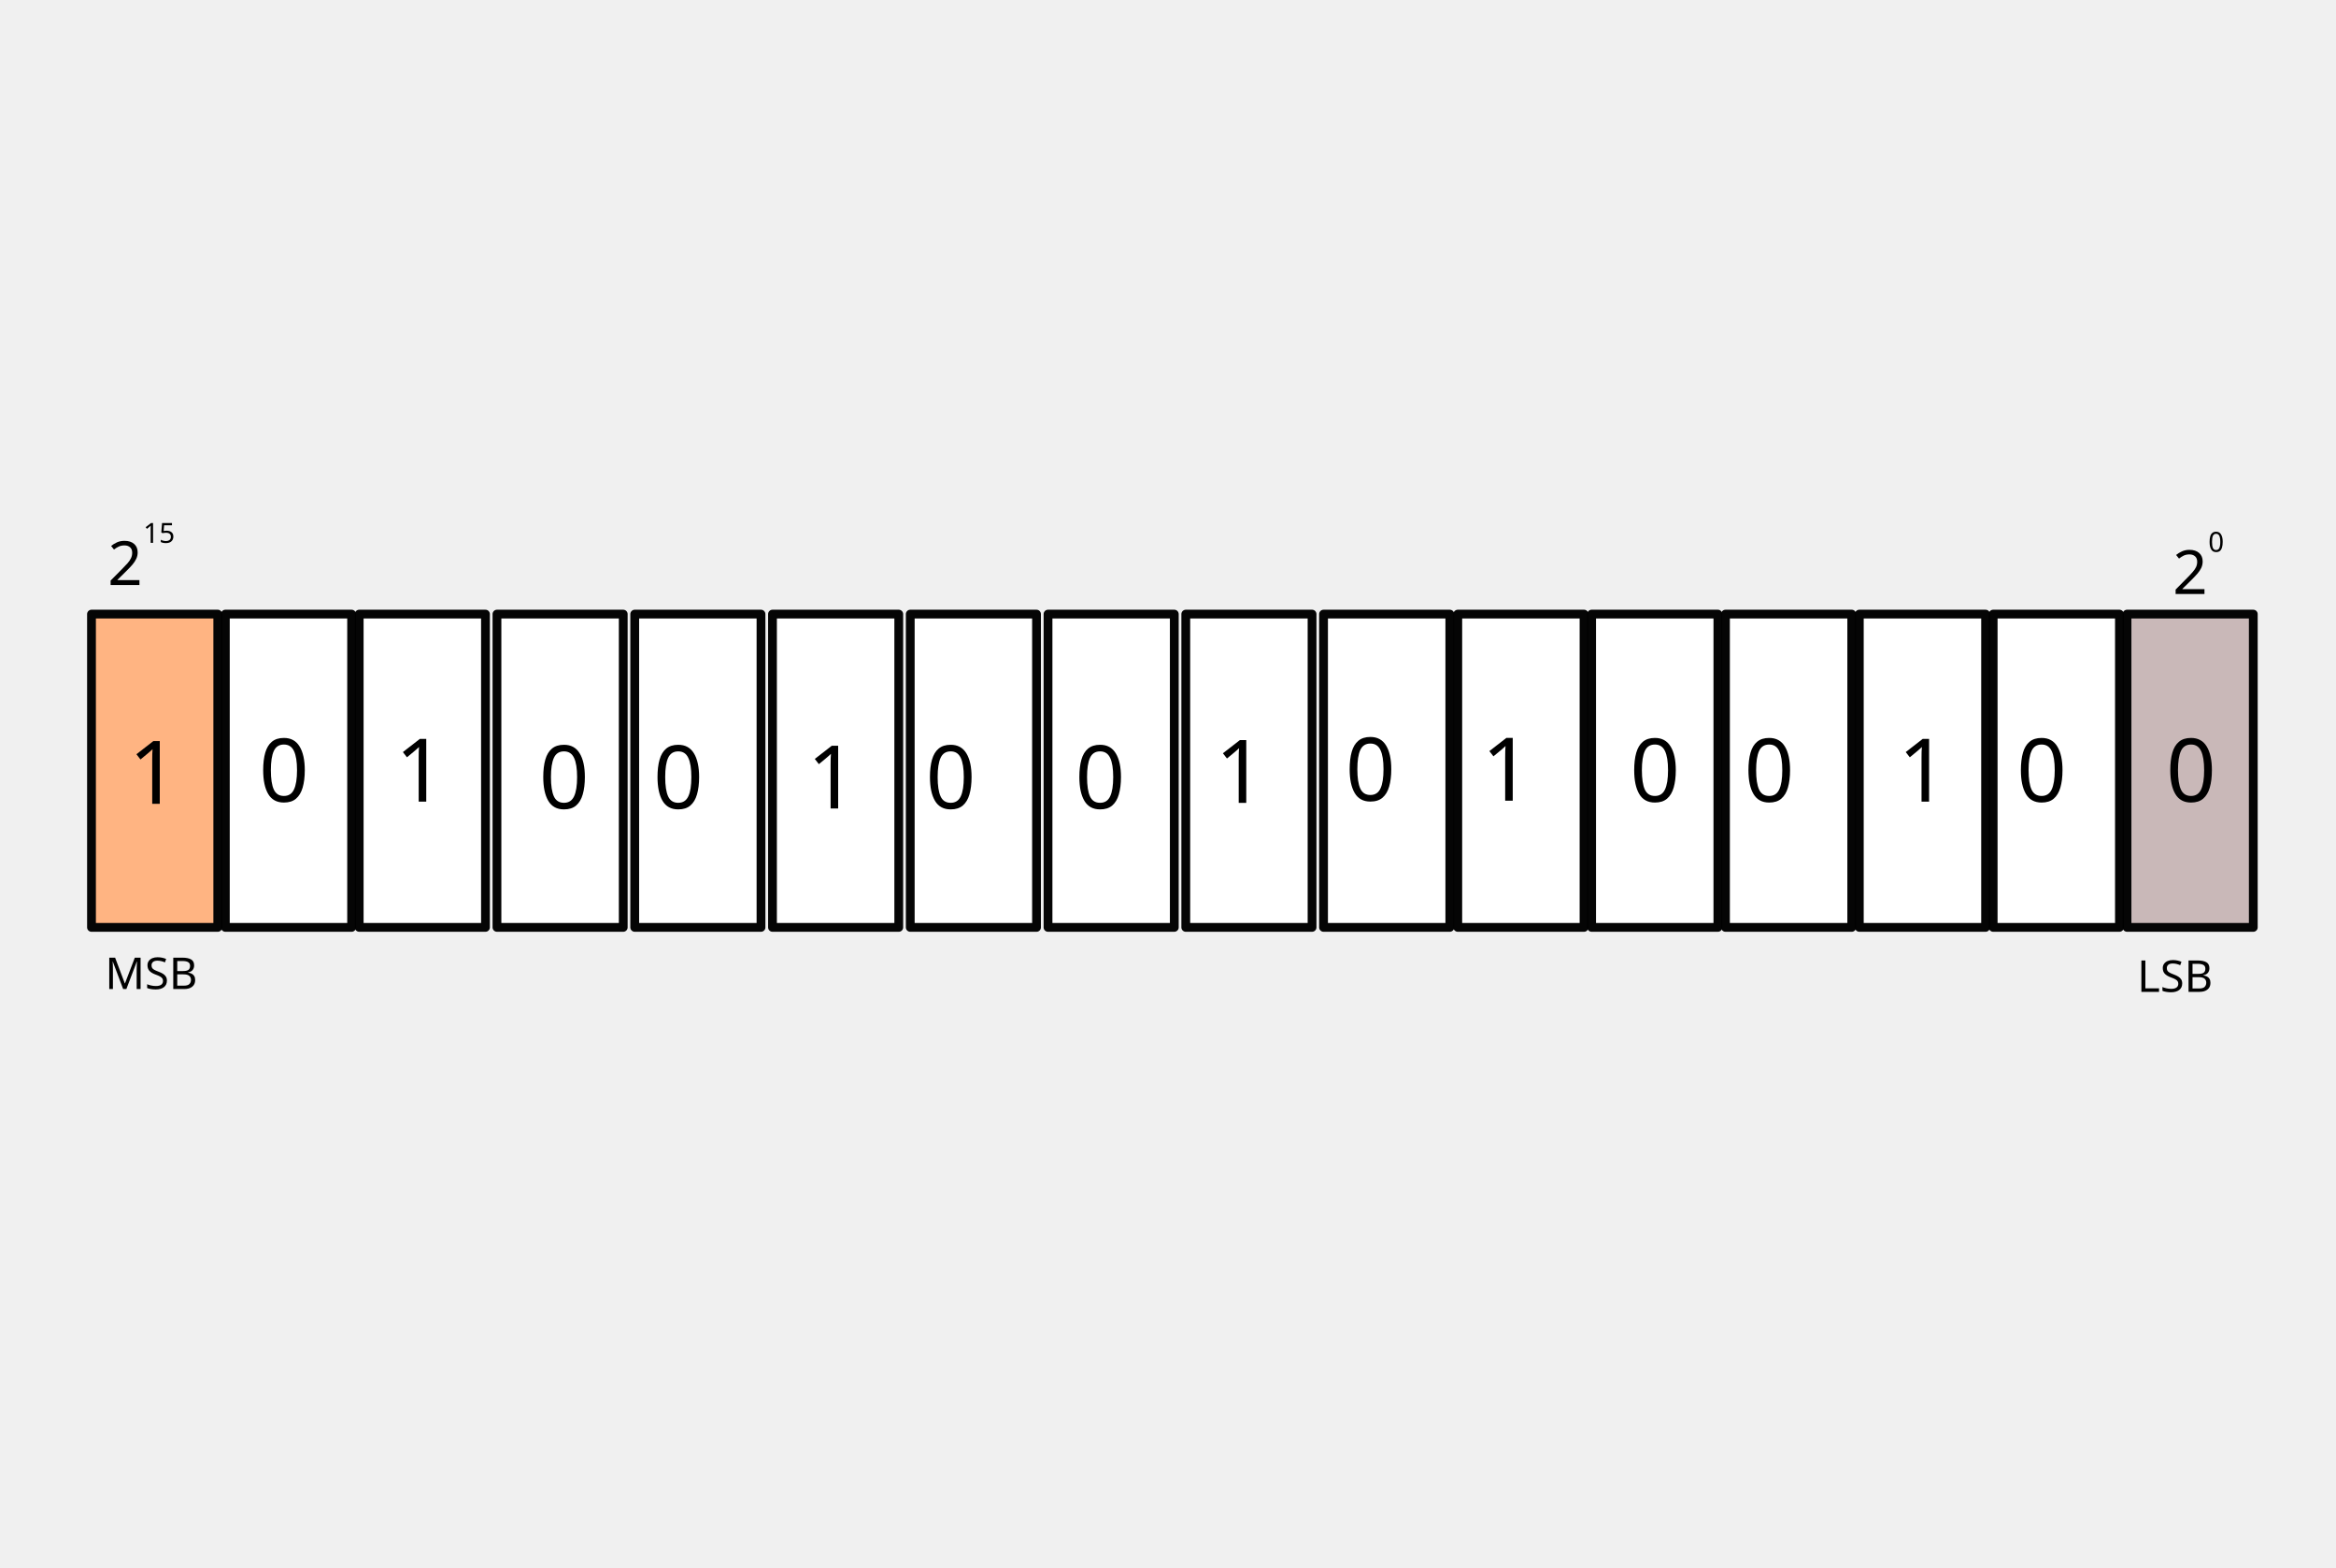
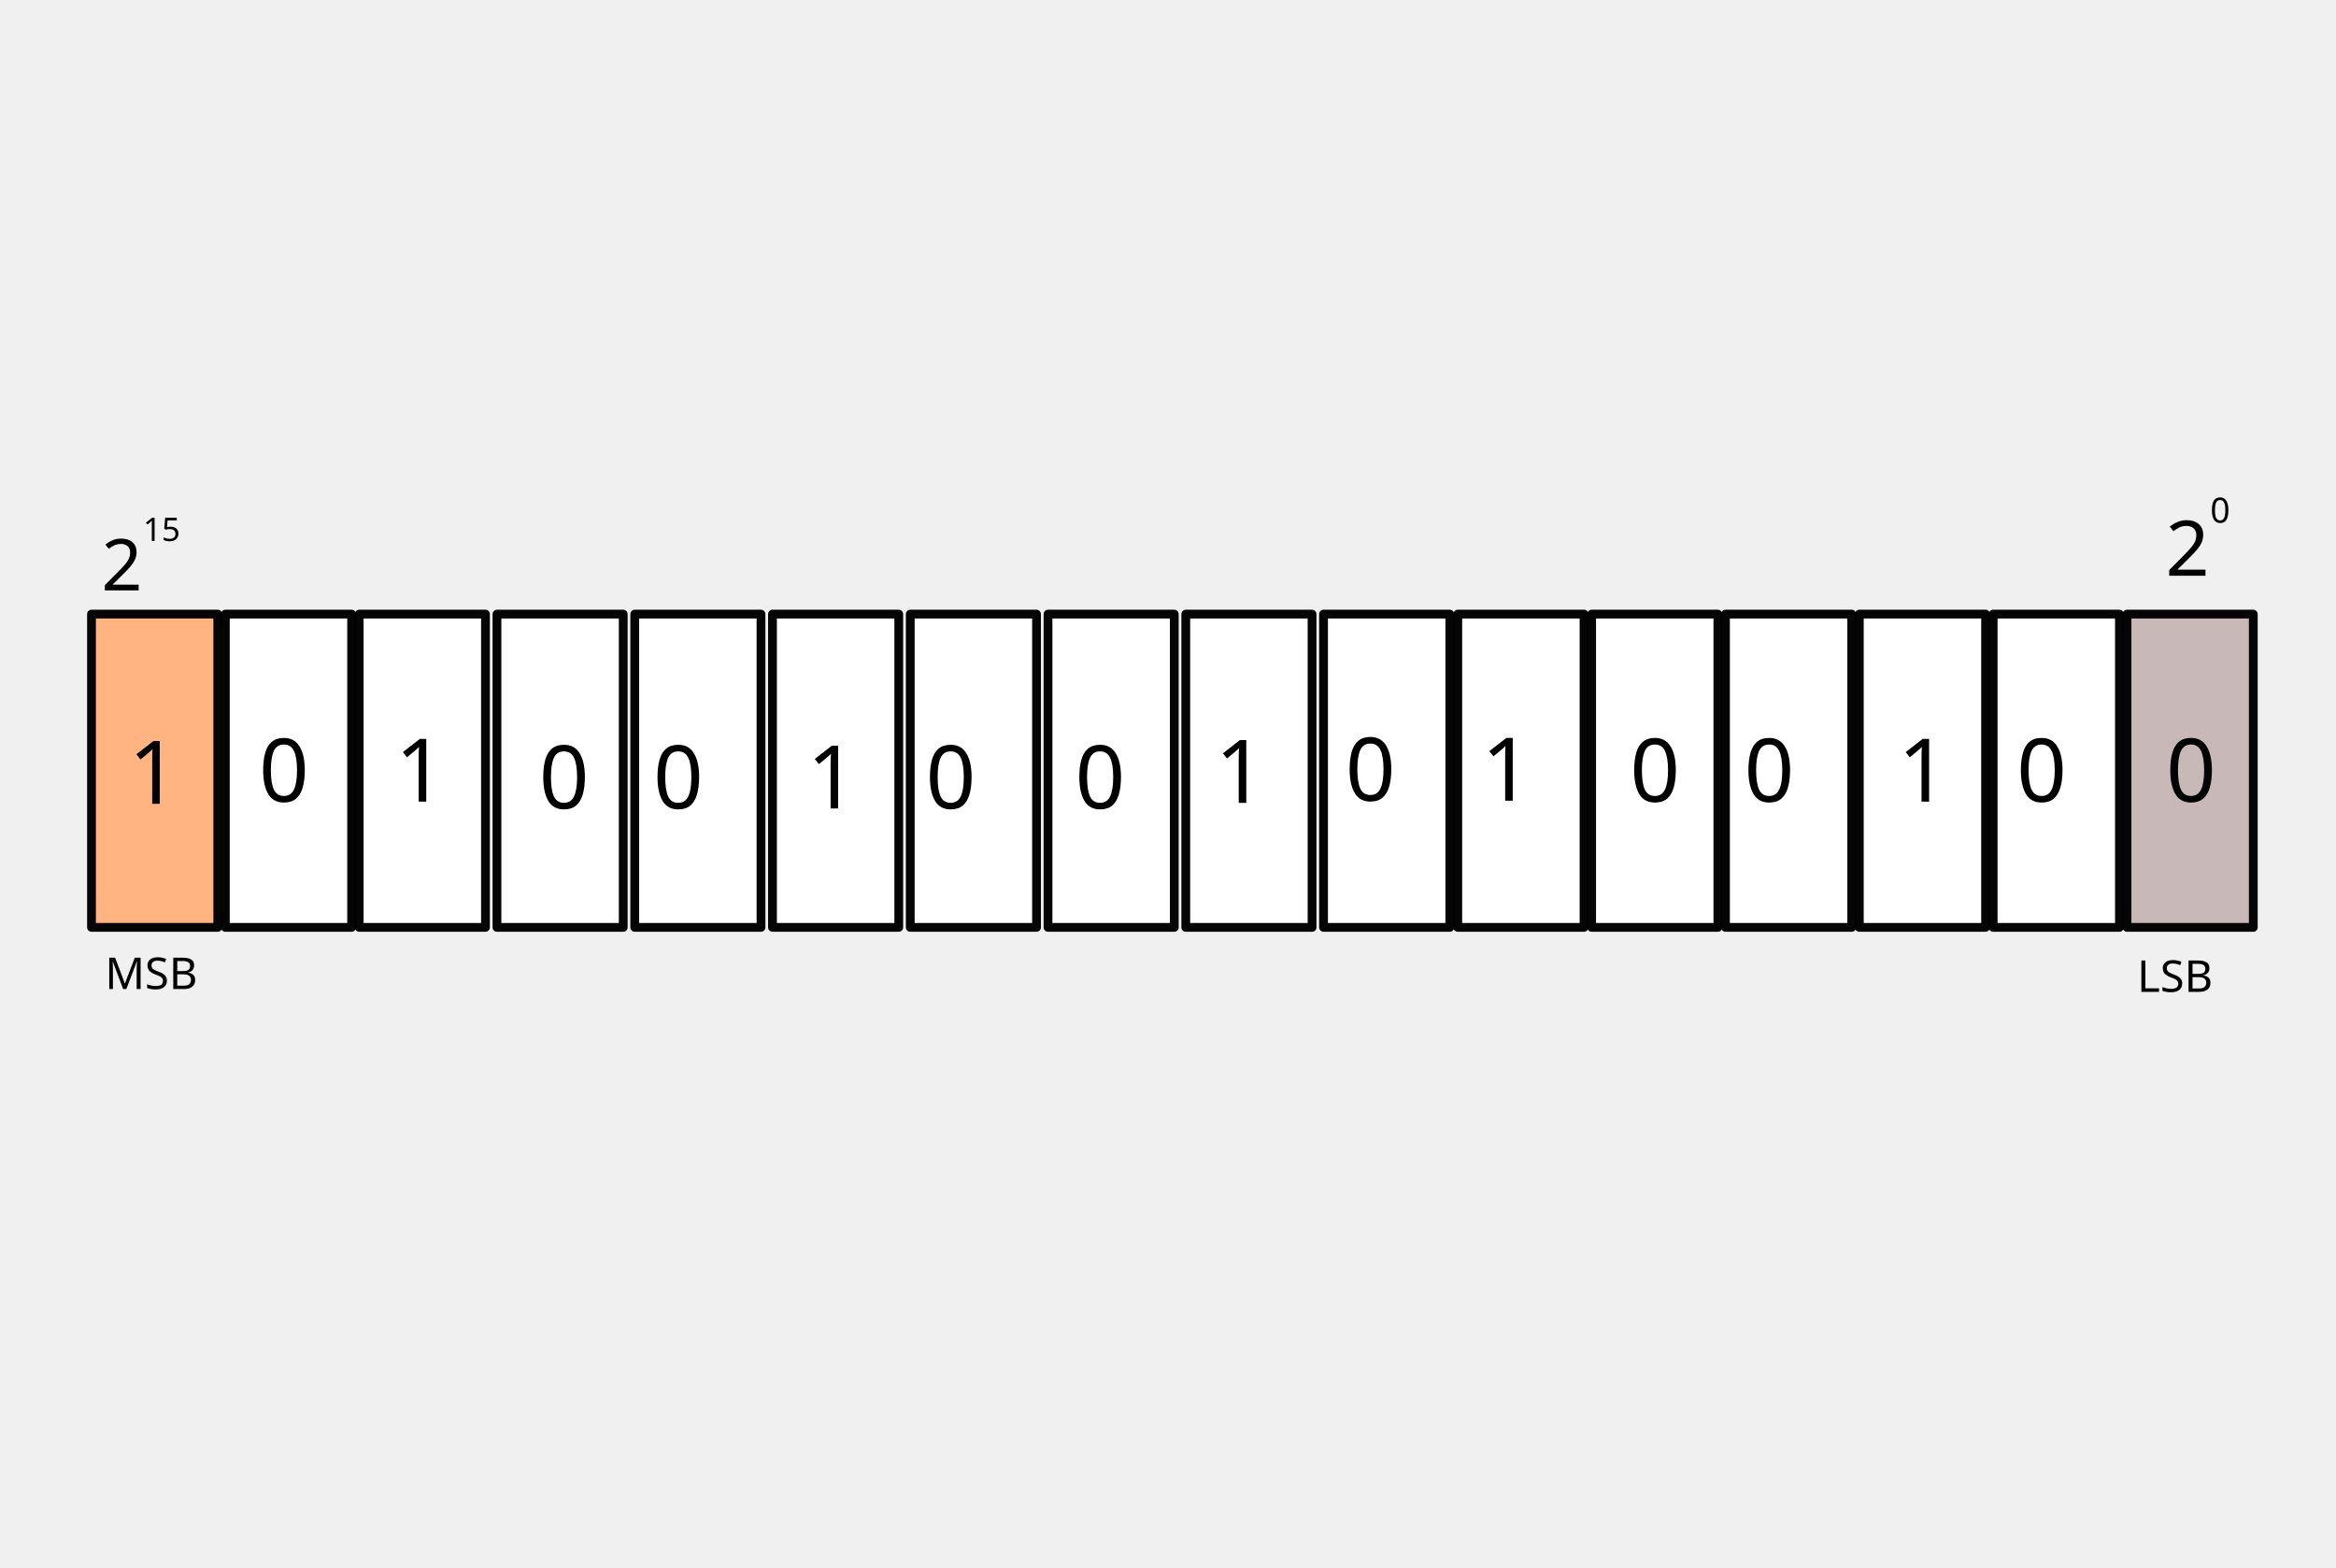
<svg xmlns="http://www.w3.org/2000/svg" xmlns:xlink="http://www.w3.org/1999/xlink" id="svg2" version="1.1" width="531.6" height="356.7" viewBox="0 0 531.6 356.7">
  <defs id="defs6" />
  <g id="layer1" transform="translate(0,-174.9)" />
  <rect style="opacity:0.98;fill:#ffb380;fill-opacity:1;stroke:#000000;stroke-width:2;stroke-linecap:round;stroke-linejoin:round;stroke-miterlimit:4;stroke-dasharray:none;stroke-dashoffset:0;stroke-opacity:1" id="rect8488" width="28.736" height="71.288" x="20.822" y="139.744" />
  <rect y="139.744" x="51.282" height="71.288" width="28.736" id="use9316" style="opacity:0.98;fill:#ffffff;fill-opacity:1;stroke:#000000;stroke-width:2;stroke-linecap:round;stroke-linejoin:round;stroke-miterlimit:4;stroke-dasharray:none;stroke-dashoffset:0;stroke-opacity:1" />
  <rect y="139.744" x="81.742" height="71.288" width="28.736" id="use9318" style="opacity:0.98;fill:#ffffff;fill-opacity:1;stroke:#000000;stroke-width:2;stroke-linecap:round;stroke-linejoin:round;stroke-miterlimit:4;stroke-dasharray:none;stroke-dashoffset:0;stroke-opacity:1" />
  <rect y="139.744" x="362.202" height="71.288" width="28.736" id="use9320" style="opacity:0.98;fill:#ffffff;fill-opacity:1;stroke:#000000;stroke-width:2;stroke-linecap:round;stroke-linejoin:round;stroke-miterlimit:4;stroke-dasharray:none;stroke-dashoffset:0;stroke-opacity:1" />
  <rect y="139.744" x="392.662" height="71.288" width="28.736" id="use9322" style="opacity:0.98;fill:#ffffff;fill-opacity:1;stroke:#000000;stroke-width:2;stroke-linecap:round;stroke-linejoin:round;stroke-miterlimit:4;stroke-dasharray:none;stroke-dashoffset:0;stroke-opacity:1" />
  <rect y="139.744" x="423.122" height="71.288" width="28.736" id="use9324" style="opacity:0.98;fill:#ffffff;fill-opacity:1;stroke:#000000;stroke-width:2;stroke-linecap:round;stroke-linejoin:round;stroke-miterlimit:4;stroke-dasharray:none;stroke-dashoffset:0;stroke-opacity:1" />
  <rect y="139.744" x="453.582" height="71.288" width="28.736" id="use9326" style="opacity:0.98;fill:#ffffff;fill-opacity:1;stroke:#000000;stroke-width:2;stroke-linecap:round;stroke-linejoin:round;stroke-miterlimit:4;stroke-dasharray:none;stroke-dashoffset:0;stroke-opacity:1" />
  <rect y="139.744" x="484.042" height="71.288" width="28.736" id="use9328" style="opacity:0.98;fill:#c8b7b7;fill-opacity:1;stroke:#000000;stroke-width:2;stroke-linecap:round;stroke-linejoin:round;stroke-miterlimit:4;stroke-dasharray:none;stroke-dashoffset:0;stroke-opacity:1" />
  <text xml:space="preserve" style="font-style:normal;font-weight:normal;font-size:20px;line-height:125%;font-family:Sans;letter-spacing:0px;word-spacing:0px;fill:#000000;fill-opacity:1;stroke:none;stroke-width:1px;stroke-linecap:butt;stroke-linejoin:miter;stroke-opacity:1" x="29.267" y="182.916" id="text9338">
    <tspan id="tspan9340" x="29.267" y="182.916">1</tspan>
  </text>
  <text xml:space="preserve" style="font-style:normal;font-weight:normal;font-size:20px;line-height:125%;font-family:Sans;letter-spacing:0px;word-spacing:0px;fill:#000000;fill-opacity:1;stroke:none;stroke-width:1px;stroke-linecap:butt;stroke-linejoin:miter;stroke-opacity:1" x="58.906" y="182.421" id="text9338-7">
    <tspan id="tspan9340-0" x="58.906" y="182.421">0</tspan>
  </text>
  <text id="text9378" y="182.421" x="89.906" style="font-style:normal;font-weight:normal;font-size:20px;line-height:125%;font-family:Sans;letter-spacing:0px;word-spacing:0px;fill:#000000;fill-opacity:1;stroke:none;stroke-width:1px;stroke-linecap:butt;stroke-linejoin:miter;stroke-opacity:1" xml:space="preserve">
    <tspan y="182.421" x="89.906" id="tspan9380">1</tspan>
  </text>
  <text xml:space="preserve" style="font-style:normal;font-weight:normal;font-size:20px;line-height:125%;font-family:Sans;letter-spacing:0px;word-spacing:0px;fill:#000000;fill-opacity:1;stroke:none;stroke-width:1px;stroke-linecap:butt;stroke-linejoin:miter;stroke-opacity:1" x="370.906" y="182.421" id="text9382">
    <tspan id="tspan9384" x="370.906" y="182.421">0</tspan>
  </text>
  <text id="text9386" y="182.421" x="396.906" style="font-style:normal;font-weight:normal;font-size:20px;line-height:125%;font-family:Sans;letter-spacing:0px;word-spacing:0px;fill:#000000;fill-opacity:1;stroke:none;stroke-width:1px;stroke-linecap:butt;stroke-linejoin:miter;stroke-opacity:1" xml:space="preserve">
    <tspan y="182.421" x="396.906" id="tspan9388">0</tspan>
  </text>
  <text xml:space="preserve" style="font-style:normal;font-weight:normal;font-size:20px;line-height:125%;font-family:Sans;letter-spacing:0px;word-spacing:0px;fill:#000000;fill-opacity:1;stroke:none;stroke-width:1px;stroke-linecap:butt;stroke-linejoin:miter;stroke-opacity:1" x="431.906" y="182.421" id="text9390">
    <tspan id="tspan9392" x="431.906" y="182.421">1</tspan>
  </text>
  <text id="text9394" y="182.421" x="458.906" style="font-style:normal;font-weight:normal;font-size:20px;line-height:125%;font-family:Sans;letter-spacing:0px;word-spacing:0px;fill:#000000;fill-opacity:1;stroke:none;stroke-width:1px;stroke-linecap:butt;stroke-linejoin:miter;stroke-opacity:1" xml:space="preserve">
    <tspan y="182.421" x="458.906" id="tspan9396">0</tspan>
  </text>
  <text xml:space="preserve" style="font-style:normal;font-weight:normal;font-size:20px;line-height:125%;font-family:Sans;letter-spacing:0px;word-spacing:0px;fill:#000000;fill-opacity:1;stroke:none;stroke-width:1px;stroke-linecap:butt;stroke-linejoin:miter;stroke-opacity:1" x="492.906" y="182.421" id="text9398">
    <tspan id="tspan9400" x="492.906" y="182.421">0</tspan>
  </text>
  <text xml:space="preserve" style="font-style:normal;font-weight:normal;font-size:20px;line-height:125%;font-family:Sans;letter-spacing:0px;word-spacing:0px;fill:#000000;fill-opacity:1;stroke:none;stroke-width:1px;stroke-linecap:butt;stroke-linejoin:miter;stroke-opacity:1" x="23.9" y="225.063" id="text6010">
    <tspan id="tspan6012" x="23.9" y="225.063" style="font-size:10px">MSB</tspan>
  </text>
  <text xml:space="preserve" style="font-style:normal;font-weight:normal;font-size:20px;line-height:125%;font-family:Sans;letter-spacing:0px;word-spacing:0px;fill:#000000;fill-opacity:1;stroke:none;stroke-width:1px;stroke-linecap:butt;stroke-linejoin:miter;stroke-opacity:1" x="486.343" y="225.703" id="text6010-0">
    <tspan id="tspan6012-0" x="486.343" y="225.703" style="font-size:10px">LSB</tspan>
  </text>
-   <g id="g6050" transform="matrix(0.505,0,0,0.505,4.815771,85.80438)">
+   <g id="g6050" transform="matrix(0.5921522,0,0,0.5921522,-0.01392126,78.86325)">
    <text id="text6032" y="93.7" x="39" style="font-style:normal;font-weight:normal;font-size:27.5px;line-height:125%;font-family:Sans;letter-spacing:0px;word-spacing:0px;fill:#000000;fill-opacity:1;stroke:none;stroke-width:1px;stroke-linecap:butt;stroke-linejoin:miter;stroke-opacity:1" xml:space="preserve">
      <tspan y="93.7" x="39" id="tspan6034">2</tspan>
    </text>
    <text id="text6046" y="74.7" x="55" style="font-style:normal;font-weight:normal;font-size:12.5px;line-height:125%;font-family:Sans;letter-spacing:0px;word-spacing:0px;fill:#000000;fill-opacity:1;stroke:none;stroke-width:1px;stroke-linecap:butt;stroke-linejoin:miter;stroke-opacity:1" xml:space="preserve">
      <tspan y="74.7" x="55" id="tspan6048">15</tspan>
    </text>
  </g>
-   <g id="g6050-5" transform="matrix(1.01,0,0,1.01,419.0678,2.82635)">
+   <g id="g6050-5" transform="matrix(1.269735,0,0,1.269735,398.053,-35.37173)">
    <text id="text6032-0" y="131.035" x="74.625" style="font-style:normal;font-weight:normal;font-size:13.75px;line-height:125%;font-family:Sans;letter-spacing:0px;word-spacing:0px;fill:#000000;fill-opacity:1;stroke:none;stroke-width:1px;stroke-linecap:butt;stroke-linejoin:miter;stroke-opacity:1" xml:space="preserve">
      <tspan y="131.035" x="74.625" id="tspan6034-0">2</tspan>
    </text>
    <text id="text6046-3" y="121.535" x="82.625" style="font-style:normal;font-weight:normal;font-size:6.25px;line-height:125%;font-family:Sans;letter-spacing:0px;word-spacing:0px;fill:#000000;fill-opacity:1;stroke:none;stroke-width:1px;stroke-linecap:butt;stroke-linejoin:miter;stroke-opacity:1" xml:space="preserve">
      <tspan y="121.535" x="82.625" id="tspan6048-4">0</tspan>
    </text>
  </g>
  <use x="0" y="0" xlink:href="#use9318" id="use6198" transform="translate(250,0)" width="100%" height="100%" />
  <use x="0" y="0" xlink:href="#use9318" transform="translate(31.35067,0)" id="use6200" width="100%" height="100%" />
  <use x="0" y="0" xlink:href="#use9318" transform="translate(62.70134,0)" id="use6202" width="100%" height="100%" />
  <use x="0" y="0" xlink:href="#use9318" transform="translate(94.052,0)" id="use6204" width="100%" height="100%" />
  <use x="0" y="0" xlink:href="#use9318" transform="translate(125.4027,0)" id="use6206" width="100%" height="100%" />
  <use x="0" y="0" xlink:href="#use9318" transform="translate(156.7533,0)" id="use6208" width="100%" height="100%" />
  <use x="0" y="0" xlink:href="#use9318" transform="translate(188.104,0)" id="use6210" width="100%" height="100%" />
  <use x="0" y="0" xlink:href="#use9318" transform="translate(219.4547,0)" id="use6212" width="100%" height="100%" />
  <text xml:space="preserve" style="font-style:normal;font-weight:normal;font-size:20px;line-height:125%;font-family:Sans;letter-spacing:0px;word-spacing:0px;fill:#000000;fill-opacity:1;stroke:none;stroke-width:1px;stroke-linecap:butt;stroke-linejoin:miter;stroke-opacity:1" x="122.643" y="183.98" id="text9382-6">
    <tspan id="tspan9384-6" x="122.643" y="183.98">0</tspan>
  </text>
  <text id="text9386-0" y="183.98" x="148.643" style="font-style:normal;font-weight:normal;font-size:20px;line-height:125%;font-family:Sans;letter-spacing:0px;word-spacing:0px;fill:#000000;fill-opacity:1;stroke:none;stroke-width:1px;stroke-linecap:butt;stroke-linejoin:miter;stroke-opacity:1" xml:space="preserve">
    <tspan y="183.98" x="148.643" id="tspan9388-2">0</tspan>
  </text>
  <text xml:space="preserve" style="font-style:normal;font-weight:normal;font-size:20px;line-height:125%;font-family:Sans;letter-spacing:0px;word-spacing:0px;fill:#000000;fill-opacity:1;stroke:none;stroke-width:1px;stroke-linecap:butt;stroke-linejoin:miter;stroke-opacity:1" x="183.643" y="183.98" id="text9390-5">
    <tspan id="tspan9392-8" x="183.643" y="183.98">1</tspan>
  </text>
  <text id="text9394-9" y="183.98" x="210.643" style="font-style:normal;font-weight:normal;font-size:20px;line-height:125%;font-family:Sans;letter-spacing:0px;word-spacing:0px;fill:#000000;fill-opacity:1;stroke:none;stroke-width:1px;stroke-linecap:butt;stroke-linejoin:miter;stroke-opacity:1" xml:space="preserve">
    <tspan y="183.98" x="210.643" id="tspan9396-5">0</tspan>
  </text>
  <text xml:space="preserve" style="font-style:normal;font-weight:normal;font-size:20px;line-height:125%;font-family:Sans;letter-spacing:0px;word-spacing:0px;fill:#000000;fill-opacity:1;stroke:none;stroke-width:1px;stroke-linecap:butt;stroke-linejoin:miter;stroke-opacity:1" x="244.643" y="183.98" id="text9398-0">
    <tspan id="tspan9400-6" x="244.643" y="183.98">0</tspan>
  </text>
  <text xml:space="preserve" style="font-style:normal;font-weight:normal;font-size:20px;line-height:125%;font-family:Sans;letter-spacing:0px;word-spacing:0px;fill:#000000;fill-opacity:1;stroke:none;stroke-width:1px;stroke-linecap:butt;stroke-linejoin:miter;stroke-opacity:1" x="276.515" y="182.695" id="text9338-0">
    <tspan id="tspan9340-8" x="276.515" y="182.695">1</tspan>
  </text>
  <text xml:space="preserve" style="font-style:normal;font-weight:normal;font-size:20px;line-height:125%;font-family:Sans;letter-spacing:0px;word-spacing:0px;fill:#000000;fill-opacity:1;stroke:none;stroke-width:1px;stroke-linecap:butt;stroke-linejoin:miter;stroke-opacity:1" x="306.155" y="182.2" id="text9338-7-3">
    <tspan id="tspan9340-0-7" x="306.155" y="182.2">0</tspan>
  </text>
  <text id="text9378-8" y="182.2" x="337.155" style="font-style:normal;font-weight:normal;font-size:20px;line-height:125%;font-family:Sans;letter-spacing:0px;word-spacing:0px;fill:#000000;fill-opacity:1;stroke:none;stroke-width:1px;stroke-linecap:butt;stroke-linejoin:miter;stroke-opacity:1" xml:space="preserve">
    <tspan y="182.2" x="337.155" id="tspan9380-2">1</tspan>
  </text>
</svg>
